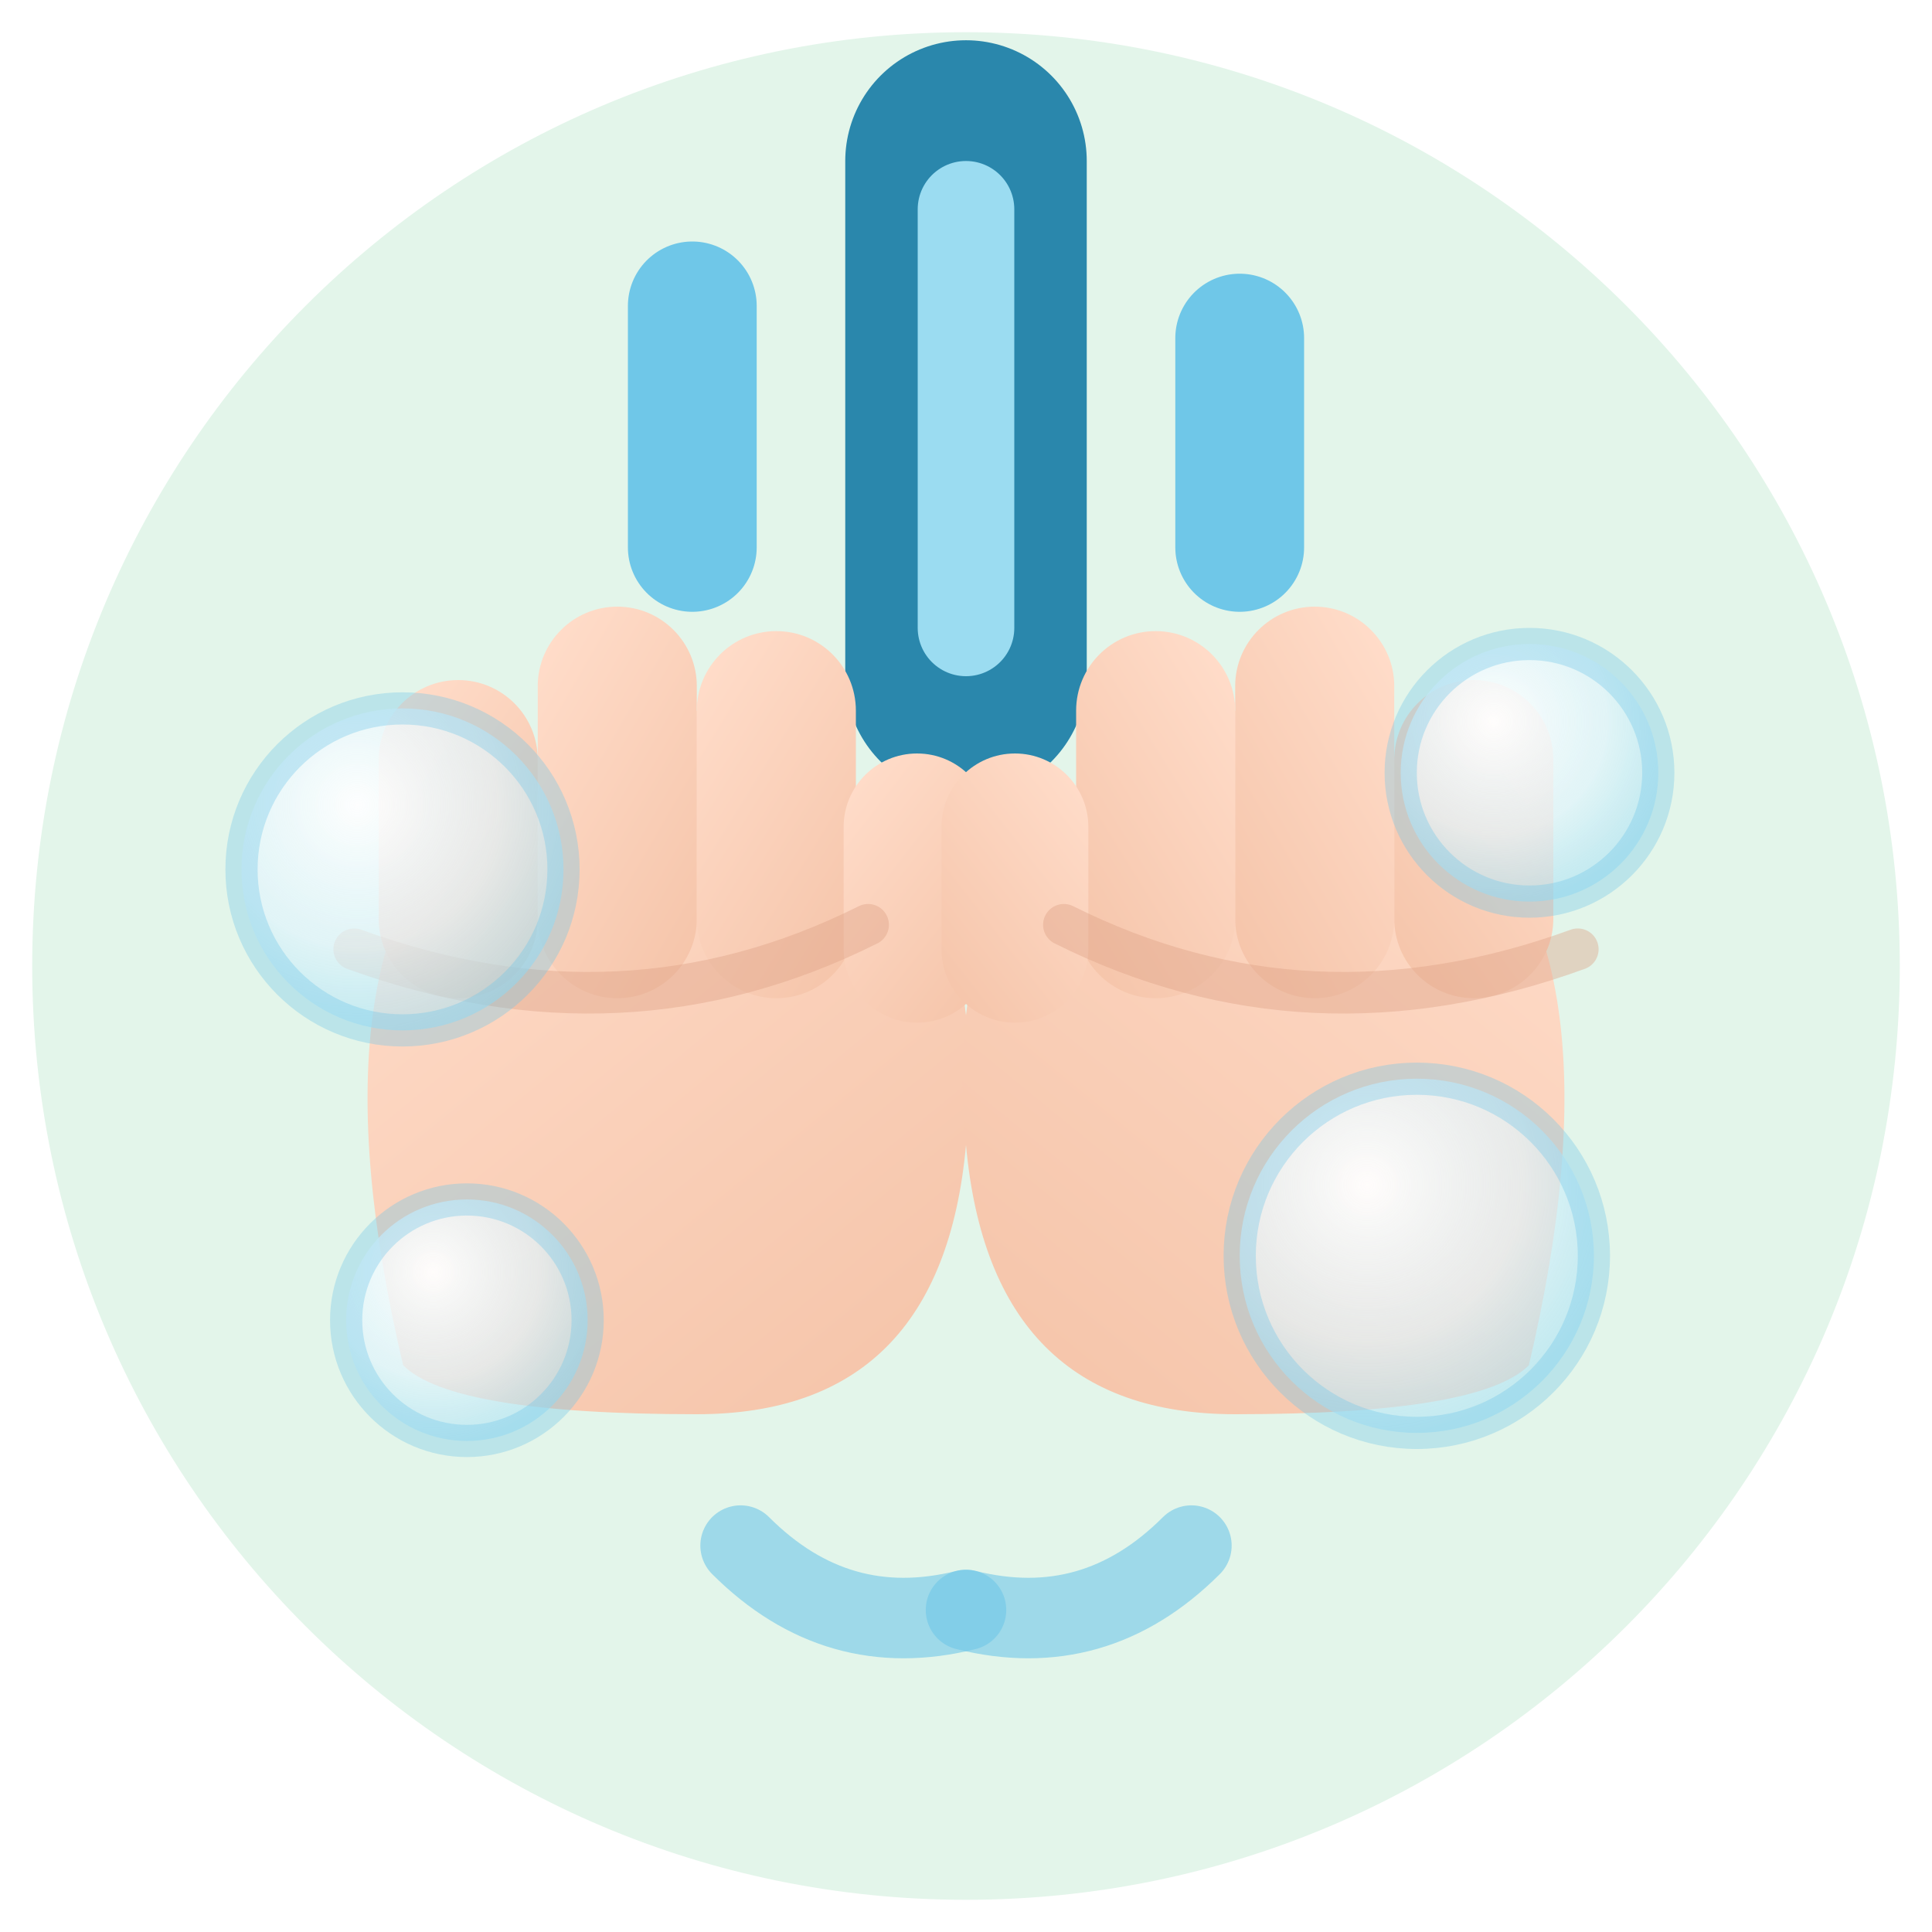
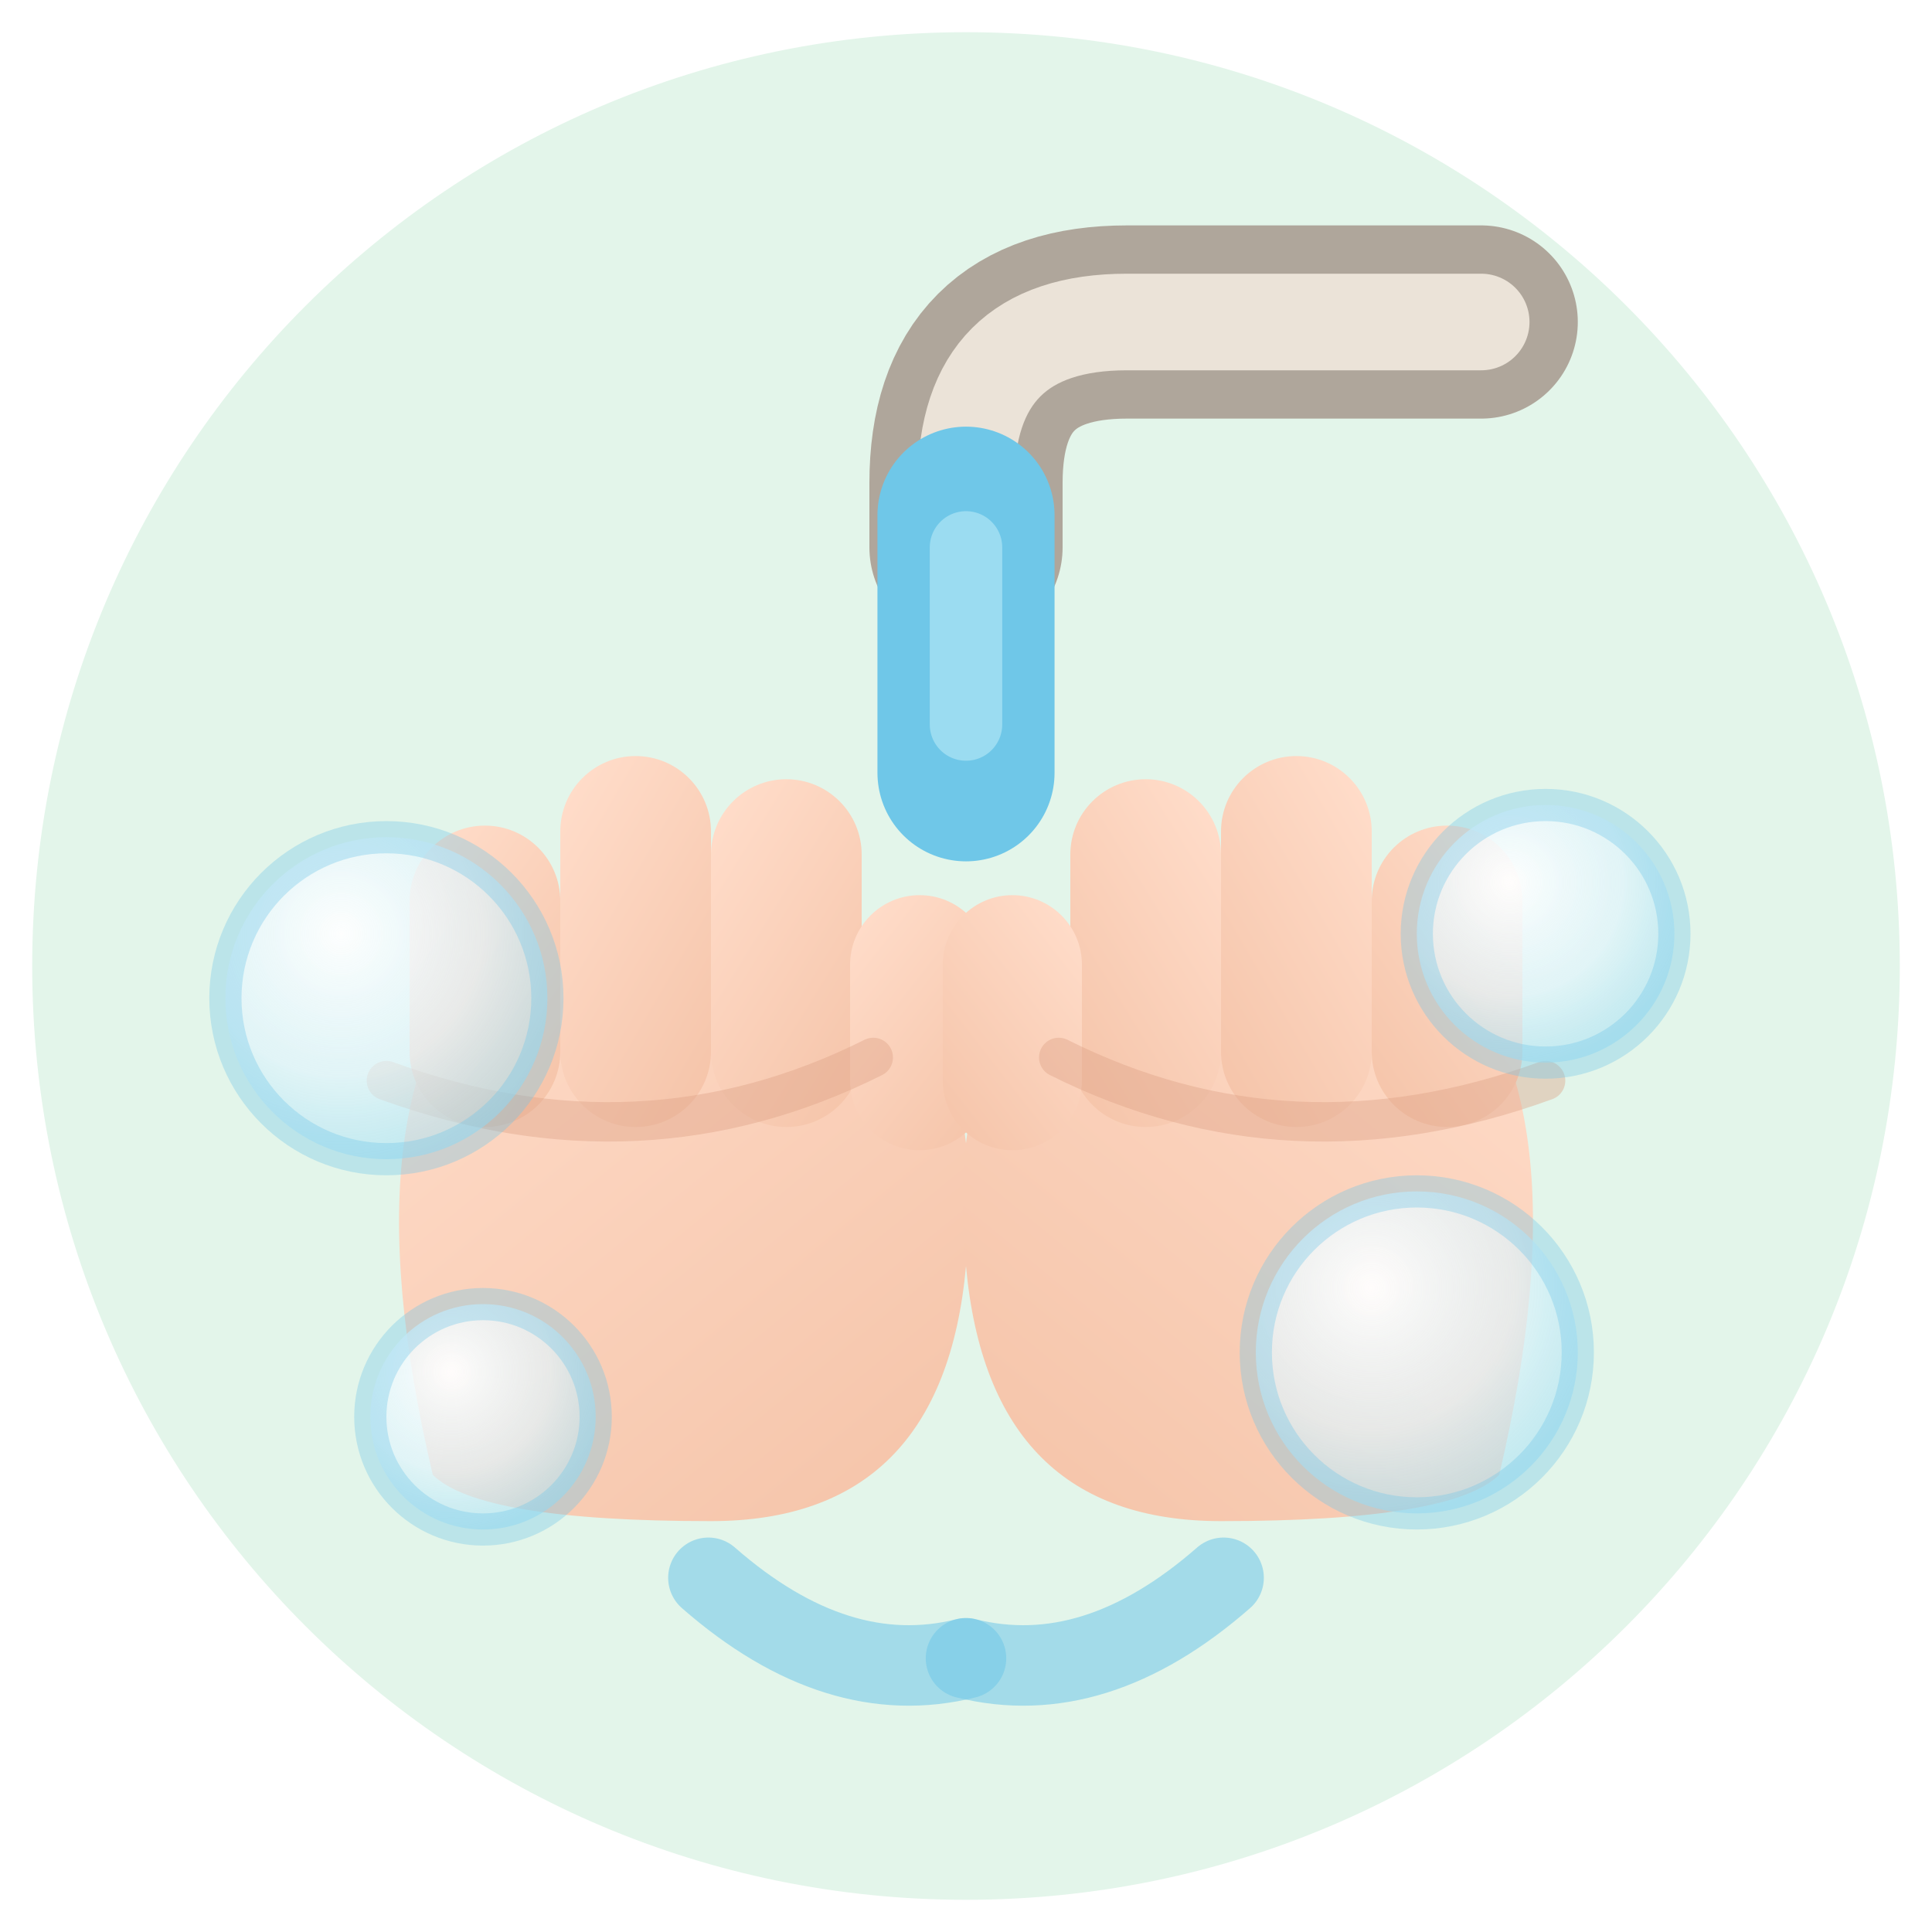
<svg xmlns="http://www.w3.org/2000/svg" viewBox="0 0 120 120" width="120" height="120">
  <defs>
    <radialGradient id="bubbleFill" cx="0.36" cy="0.3" r="0.8">
      <stop offset="0" stop-color="#FFFFFF" stop-opacity="0.95" />
      <stop offset="0.55" stop-color="#E0F4FC" stop-opacity="0.7" />
      <stop offset="1" stop-color="#9BDCF1" stop-opacity="0.55" />
    </radialGradient>
    <linearGradient id="handGrad" x1="0.2" y1="0" x2="0.9" y2="1">
      <stop offset="0" stop-color="#FFDCC9" />
      <stop offset="1" stop-color="#F5C4A9" />
    </linearGradient>
  </defs>
  <g id="quiz-washHands">
    <circle cx="60" cy="60" r="58" fill="#E3F5EA" />
-     <path d="M 60 10 v 32" stroke="#2A87AC" stroke-width="15" stroke-linecap="round" fill="none" />
-     <path d="M 60 13 v 26" stroke="#9BDCF1" stroke-width="6" stroke-linecap="round" fill="none" />
-     <path d="M 43 19 v 15" stroke="#6FC7E8" stroke-width="8" stroke-linecap="round" fill="none" />
-     <path d="M 77 21 v 13" stroke="#6FC7E8" stroke-width="8" stroke-linecap="round" fill="none" />
-     <g transform="translate(60 62) scale(0.76) translate(-60 -60)">
+     <path d="M 92 20 h -22 q -10 0 -10 10 v 4" stroke="#AFA69B" stroke-width="12" fill="none" stroke-linecap="round" />
+     <path d="M 92 20 h -22 q -10 0 -10 10 v 4" stroke="#EBE3D8" stroke-width="6" fill="none" stroke-linecap="round" />
+     <path d="M 60 32 v 16" stroke="#6FC7E8" stroke-width="11" stroke-linecap="round" fill="none" />
+     <path d="M 60 34 v 11" stroke="#9BDCF1" stroke-width="4.5" stroke-linecap="round" fill="none" />
+     <g transform="translate(60 70) scale(0.72) translate(-60 -60)">
      <g transform="translate(34 90) scale(1 1)">
        <path d="M -20 0 q -8 -34 6 -46 q 16 -14 30 -2 q 12 10 10 30 q -2 22 -22 22 q -20 0 -24 -4 Z" fill="url(#handGrad)" />
        <rect x="-22" y="-56" width="13" height="26" rx="6.5" fill="url(#handGrad)" />
        <rect x="-9" y="-62" width="13" height="32" rx="6.5" fill="url(#handGrad)" />
        <rect x="4" y="-60" width="13" height="30" rx="6.5" fill="url(#handGrad)" />
        <rect x="16" y="-50" width="12" height="22" rx="6" fill="url(#handGrad)" />
        <path d="M -24 -34 q 22 8 42 -2" stroke="#DCA084" stroke-width="3.4" fill="none" stroke-linecap="round" opacity="0.4" />
      </g>
      <g transform="translate(86 90) scale(-1 1)">
        <path d="M -20 0 q -8 -34 6 -46 q 16 -14 30 -2 q 12 10 10 30 q -2 22 -22 22 q -20 0 -24 -4 Z" fill="url(#handGrad)" />
        <rect x="-22" y="-56" width="13" height="26" rx="6.5" fill="url(#handGrad)" />
        <rect x="-9" y="-62" width="13" height="32" rx="6.5" fill="url(#handGrad)" />
        <rect x="4" y="-60" width="13" height="30" rx="6.5" fill="url(#handGrad)" />
        <rect x="16" y="-50" width="12" height="22" rx="6" fill="url(#handGrad)" />
        <path d="M -24 -34 q 22 8 42 -2" stroke="#DCA084" stroke-width="3.4" fill="none" stroke-linecap="round" opacity="0.4" />
      </g>
    </g>
-     <circle cx="25" cy="54" r="10" fill="url(#bubbleFill)" stroke="#6FC7E8" stroke-width="2" stroke-opacity="0.35" />
-     <circle cx="95" cy="48" r="8" fill="url(#bubbleFill)" stroke="#6FC7E8" stroke-width="2" stroke-opacity="0.35" />
-     <circle cx="88" cy="78" r="11" fill="url(#bubbleFill)" stroke="#6FC7E8" stroke-width="2" stroke-opacity="0.35" />
-     <circle cx="29" cy="82" r="7.5" fill="url(#bubbleFill)" stroke="#6FC7E8" stroke-width="2" stroke-opacity="0.35" />
-     <path d="M 46 96 q 6 6 14 4" stroke="#6FC7E8" stroke-width="5" fill="none" stroke-linecap="round" opacity="0.6" />
-     <path d="M 74 96 q -6 6 -14 4" stroke="#6FC7E8" stroke-width="5" fill="none" stroke-linecap="round" opacity="0.6" />
+     <circle cx="24" cy="62" r="10" fill="url(#bubbleFill)" stroke="#6FC7E8" stroke-width="2" stroke-opacity="0.35" />
+     <circle cx="96" cy="58" r="8" fill="url(#bubbleFill)" stroke="#6FC7E8" stroke-width="2" stroke-opacity="0.35" />
+     <circle cx="88" cy="84" r="10" fill="url(#bubbleFill)" stroke="#6FC7E8" stroke-width="2" stroke-opacity="0.35" />
+     <circle cx="30" cy="88" r="7" fill="url(#bubbleFill)" stroke="#6FC7E8" stroke-width="2" stroke-opacity="0.35" />
+     <path d="M 44 98 q 8 7 16 5" stroke="#6FC7E8" stroke-width="5" fill="none" stroke-linecap="round" opacity="0.55" />
+     <path d="M 76 98 q -8 7 -16 5" stroke="#6FC7E8" stroke-width="5" fill="none" stroke-linecap="round" opacity="0.55" />
  </g>
</svg>
